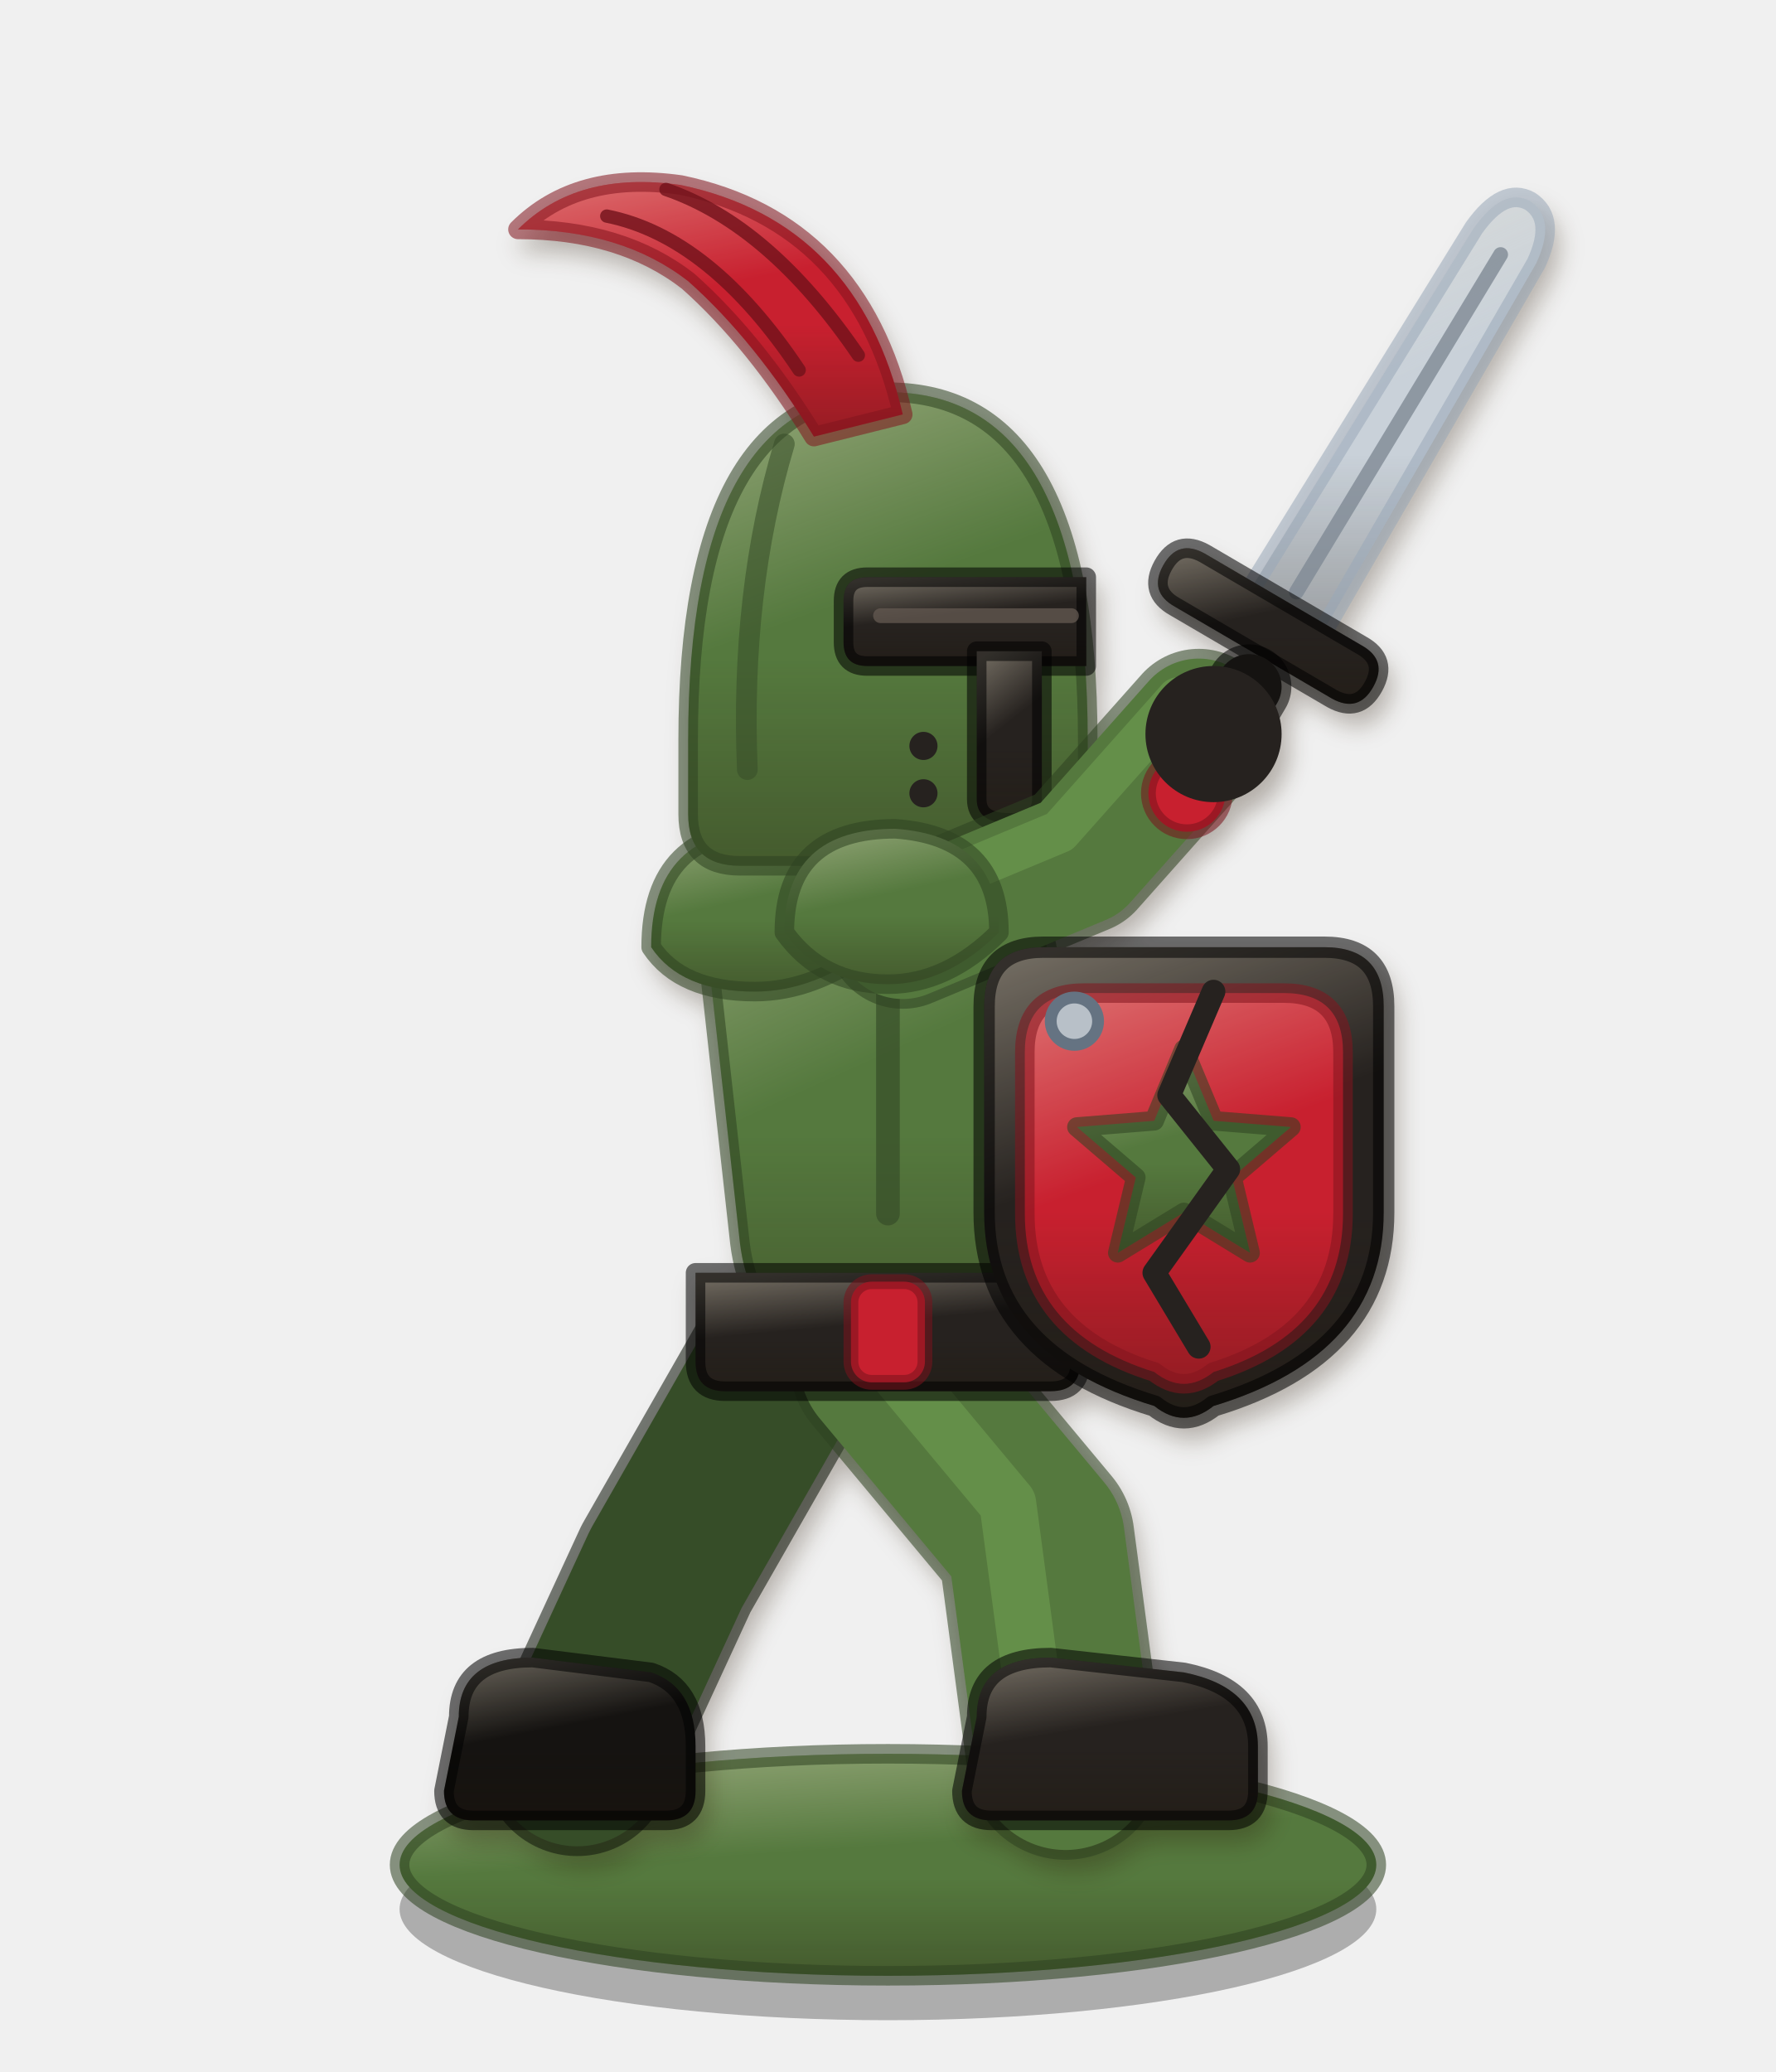
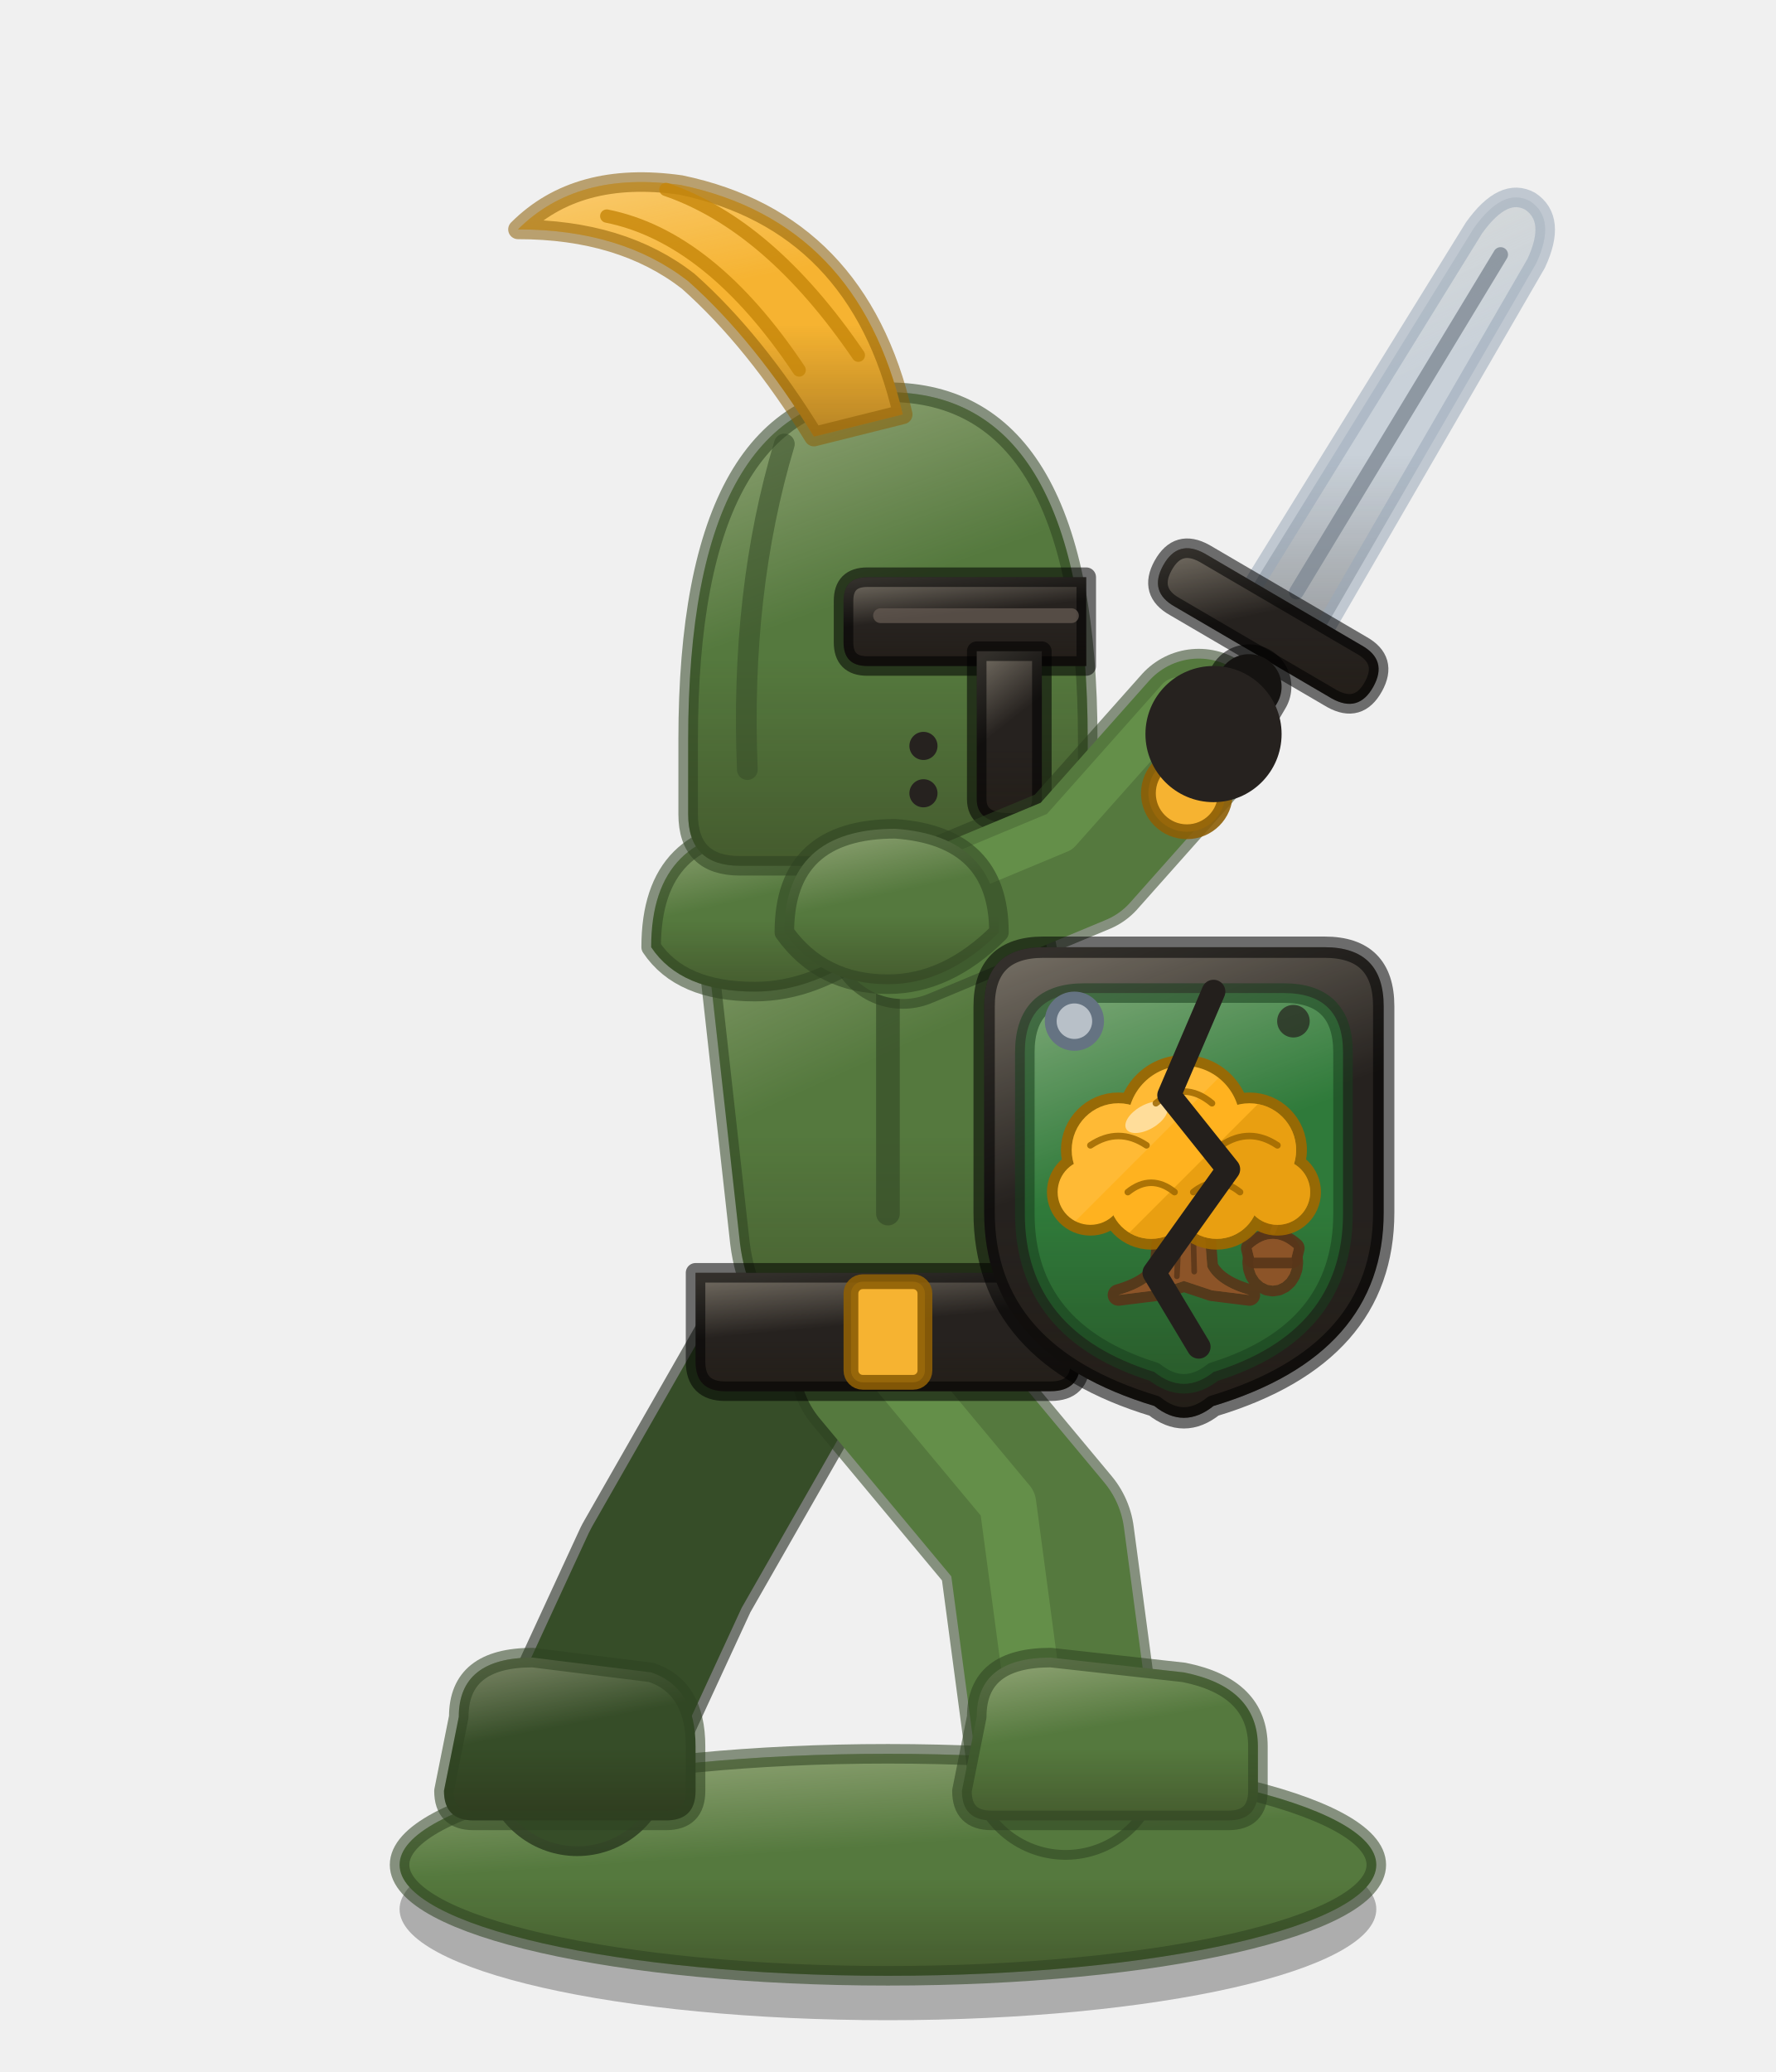
<svg xmlns="http://www.w3.org/2000/svg" viewBox="0 0 120 140">
  <defs>
-     <linearGradient id="kLt-green-cracked" x1="0.2" y1="0" x2="0.5" y2="1">
+     <linearGradient id="knsL" x1="0.2" y1="0" x2="0.5" y2="1">
      <stop offset="0" stop-color="#FFF4DC" stop-opacity="0.34" />
      <stop offset="0.46" stop-color="#FFF4DC" stop-opacity="0" />
    </linearGradient>
-     <linearGradient id="kFt-green-cracked" x1="0" y1="0" x2="0" y2="1">
+     <linearGradient id="knsF" x1="0" y1="0" x2="0" y2="1">
      <stop offset="0.56" stop-color="#1E1408" stop-opacity="0" />
      <stop offset="1" stop-color="#1E1408" stop-opacity="0.30" />
    </linearGradient>
-     <filter id="kUp-green-cracked" x="-20%" y="-20%" width="140%" height="140%" color-interpolation-filters="sRGB">
-       <feGaussianBlur in="SourceAlpha" stdDeviation="0.75" result="b" />
-       <feOffset in="b" dx="0.55" dy="1.1" result="o" />
-       <feFlood flood-color="#2A1806" flood-opacity=".30" />
-       <feComposite in2="o" operator="in" result="s" />
-       <feMerge>
-         <feMergeNode in="s" />
-         <feMergeNode in="SourceGraphic" />
-       </feMerge>
-     </filter>
  </defs>
  <ellipse cx="60" cy="129" rx="33" ry="7.5" fill="#000" opacity="0.28" />
  <path d="M27 126 A33 7.5 0 1 1 93 126 A33 7.5 0 1 1 27 126 Z" fill="#55793E" />
-   <path d="M27 126 A33 7.5 0 1 1 93 126 A33 7.5 0 1 1 27 126 Z" fill="url(#kLt-green-cracked)" />
-   <path d="M27 126 A33 7.5 0 1 1 93 126 A33 7.5 0 1 1 27 126 Z" fill="url(#kFt-green-cracked)" />
+   <path d="M27 126 A33 7.5 0 1 1 93 126 A33 7.5 0 1 1 27 126 Z" fill="url(#knsL)" />
+   <path d="M27 126 A33 7.5 0 1 1 93 126 A33 7.5 0 1 1 27 126 Z" fill="url(#knsF)" />
  <path d="M27 126 A33 7.5 0 1 1 93 126 A33 7.5 0 1 1 27 126 Z" fill="none" stroke="#2F4322" stroke-width="1.32" stroke-opacity="0.55" stroke-linejoin="round" />
-   <g filter="url(#kUp-green-cracked)">
-     <path d="M53 92 L45 106 L39 119" fill="none" stroke="#10170C" stroke-opacity="0.55" stroke-width="12.82" stroke-linecap="round" stroke-linejoin="round" />
-     <path d="M53 92 L45 106 L39 119" fill="none" stroke="#364D28" stroke-width="11.5" stroke-linecap="round" stroke-linejoin="round" />
-     <path d="M31 116 Q31 112 36 112 L44 113 Q47 114 47 118 L47 121 Q47 123 45 123 L32 123 Q30 123 30 121 Z" fill="#151311" />
-     <path d="M31 116 Q31 112 36 112 L44 113 Q47 114 47 118 L47 121 Q47 123 45 123 L32 123 Q30 123 30 121 Z" fill="url(#kLt-green-cracked)" />
-     <path d="M31 116 Q31 112 36 112 L44 113 Q47 114 47 118 L47 121 Q47 123 45 123 L32 123 Q30 123 30 121 Z" fill="url(#kFt-green-cracked)" />
-     <path d="M31 116 Q31 112 36 112 L44 113 Q47 114 47 118 L47 121 Q47 123 45 123 L32 123 Q30 123 30 121 Z" fill="none" stroke="#000000" stroke-width="1.32" stroke-opacity="0.55" stroke-linejoin="round" />
-     <path d="M56 66 L68 74 L76 76" fill="none" stroke="#10170C" stroke-opacity="0.55" stroke-width="9.82" stroke-linecap="round" stroke-linejoin="round" />
-     <path d="M56 66 L68 74 L76 76" fill="none" stroke="#364D28" stroke-width="8.5" stroke-linecap="round" stroke-linejoin="round" />
-     <path d="M60 92 L70 104 L72 119" fill="none" stroke="#2F4322" stroke-opacity="0.55" stroke-width="13.32" stroke-linecap="round" stroke-linejoin="round" />
-     <path d="M60 92 L70 104 L72 119" fill="none" stroke="#55793E" stroke-width="12" stroke-linecap="round" stroke-linejoin="round" />
-     <path d="M58.1 89.6 L68.1 101.6 L70.1 116.6" fill="none" stroke="#71A153" stroke-opacity="0.55" stroke-width="3.84" stroke-linecap="round" stroke-linejoin="round" />
-     <path d="M66 116 Q66 112 71 112 L80 113 Q85 114 85 118 L85 121 Q85 123 83 123 L67 123 Q65 123 65 121 Z" fill="#26221F" />
-     <path d="M66 116 Q66 112 71 112 L80 113 Q85 114 85 118 L85 121 Q85 123 83 123 L67 123 Q65 123 65 121 Z" fill="url(#kLt-green-cracked)" />
-     <path d="M66 116 Q66 112 71 112 L80 113 Q85 114 85 118 L85 121 Q85 123 83 123 L67 123 Q65 123 65 121 Z" fill="url(#kFt-green-cracked)" />
-     <path d="M66 116 Q66 112 71 112 L80 113 Q85 114 85 118 L85 121 Q85 123 83 123 L67 123 Q65 123 65 121 Z" fill="none" stroke="#000000" stroke-width="1.32" stroke-opacity="0.55" stroke-linejoin="round" />
-     <path d="M48 66 Q48 58 57 57 L63 57 Q71 58 71 67 L70 84 Q69 92 60 92 Q51 92 50 84 Z" fill="#55793E" />
-     <path d="M48 66 Q48 58 57 57 L63 57 Q71 58 71 67 L70 84 Q69 92 60 92 Q51 92 50 84 Z" fill="url(#kLt-green-cracked)" />
-     <path d="M48 66 Q48 58 57 57 L63 57 Q71 58 71 67 L70 84 Q69 92 60 92 Q51 92 50 84 Z" fill="url(#kFt-green-cracked)" />
-     <path d="M48 66 Q48 58 57 57 L63 57 Q71 58 71 67 L70 84 Q69 92 60 92 Q51 92 50 84 Z" fill="none" stroke="#2F4322" stroke-width="1.32" stroke-opacity="0.55" stroke-linejoin="round" />
-     <path d="M47 86 L72 86 Q73 86 73 88 L73 92 Q73 94 71 94 L49 94 Q47 94 47 92 L47 88 Q47 86 47 86 Z" fill="#26221F" />
-     <path d="M47 86 L72 86 Q73 86 73 88 L73 92 Q73 94 71 94 L49 94 Q47 94 47 92 L47 88 Q47 86 47 86 Z" fill="url(#kLt-green-cracked)" />
-     <path d="M47 86 L72 86 Q73 86 73 88 L73 92 Q73 94 71 94 L49 94 Q47 94 47 92 L47 88 Q47 86 47 86 Z" fill="url(#kFt-green-cracked)" />
-     <path d="M47 86 L72 86 Q73 86 73 88 L73 92 Q73 94 71 94 L49 94 Q47 94 47 92 L47 88 Q47 86 47 86 Z" fill="none" stroke="#000000" stroke-width="1.32" stroke-opacity="0.55" stroke-linejoin="round" />
-     <rect x="57.5" y="86.6" width="5" height="6.8" rx="1.4" fill="#C8202F" stroke="#79131C" stroke-width="1" stroke-opacity="0.55" />
-     <path d="M60 60 L60 82" stroke="#364D28" stroke-width="1.6" stroke-linecap="round" opacity="0.7" />
-     <path d="M44 64 Q44 56 52 56 Q59 57 59 64 Q55 67 51 67 Q46 67 44 64 Z" fill="#55793E" />
-     <path d="M44 64 Q44 56 52 56 Q59 57 59 64 Q55 67 51 67 Q46 67 44 64 Z" fill="url(#kLt-green-cracked)" />
-     <path d="M44 64 Q44 56 52 56 Q59 57 59 64 Q55 67 51 67 Q46 67 44 64 Z" fill="url(#kFt-green-cracked)" />
-     <path d="M44 64 Q44 56 52 56 Q59 57 59 64 Q55 67 51 67 Q46 67 44 64 Z" fill="none" stroke="#2F4322" stroke-width="1.32" stroke-opacity="0.55" stroke-linejoin="round" />
-     <path d="M46.5 50 Q46.5 26.5 60 26.5 Q73.5 26.5 73.5 50 L73.5 55 Q73.5 58.5 70 58.5 L50 58.5 Q46.5 58.5 46.5 55 Z" fill="#55793E" />
-     <path d="M46.5 50 Q46.5 26.5 60 26.5 Q73.5 26.5 73.5 50 L73.5 55 Q73.5 58.5 70 58.5 L50 58.5 Q46.5 58.5 46.5 55 Z" fill="url(#kLt-green-cracked)" />
-     <path d="M46.5 50 Q46.5 26.5 60 26.5 Q73.5 26.5 73.5 50 L73.5 55 Q73.5 58.5 70 58.5 L50 58.5 Q46.5 58.5 46.5 55 Z" fill="url(#kFt-green-cracked)" />
-     <path d="M46.5 50 Q46.5 26.5 60 26.5 Q73.5 26.5 73.5 50 L73.5 55 Q73.5 58.5 70 58.5 L50 58.5 Q46.5 58.5 46.5 55 Z" fill="none" stroke="#2F4322" stroke-width="1.32" stroke-opacity="0.55" stroke-linejoin="round" />
-     <path d="M57 40.6 Q57 39 58.6 39 L73.4 39 L73.4 45 L58.6 45 Q57 45 57 43.4 Z" fill="#26221F" />
-     <path d="M57 40.6 Q57 39 58.6 39 L73.4 39 L73.4 45 L58.6 45 Q57 45 57 43.4 Z" fill="url(#kLt-green-cracked)" />
-     <path d="M57 40.6 Q57 39 58.6 39 L73.4 39 L73.4 45 L58.6 45 Q57 45 57 43.4 Z" fill="url(#kFt-green-cracked)" />
-     <path d="M57 40.6 Q57 39 58.6 39 L73.4 39 L73.4 45 L58.6 45 Q57 45 57 43.4 Z" fill="none" stroke="#000000" stroke-width="1.32" stroke-opacity="0.55" stroke-linejoin="round" />
-     <path d="M66 44 L70.4 44 L70.4 54 Q70.4 55.6 68.2 55.6 Q66 55.6 66 54 Z" fill="#26221F" />
-     <path d="M66 44 L70.4 44 L70.4 54 Q70.4 55.6 68.2 55.6 Q66 55.6 66 54 Z" fill="url(#kLt-green-cracked)" />
-     <path d="M66 44 L70.4 44 L70.4 54 Q70.4 55.6 68.2 55.6 Q66 55.6 66 54 Z" fill="url(#kFt-green-cracked)" />
-     <path d="M66 44 L70.4 44 L70.4 54 Q70.4 55.6 68.2 55.6 Q66 55.6 66 54 Z" fill="none" stroke="#000000" stroke-width="1.32" stroke-opacity="0.55" stroke-linejoin="round" />
-     <path d="M59.5 41.6 L72.4 41.6" stroke="#645951" stroke-width="1" stroke-linecap="round" opacity="0.75" />
-     <circle cx="62.4" cy="50.4" r="0.95" fill="#26221F" />
-     <circle cx="62.4" cy="53.6" r="0.95" fill="#26221F" />
-     <path d="M53 30 Q50 40 50.5 52" fill="none" stroke="#364D28" stroke-width="1.4" stroke-linecap="round" opacity="0.55" />
-     <path d="M61 28 Q58 15 46 12.5 Q39 11.5 35 15.5 Q42 15.5 46.5 19 Q51 23 55 29.5 Z" fill="#C8202F" />
-     <path d="M61 28 Q58 15 46 12.5 Q39 11.5 35 15.5 Q42 15.5 46.5 19 Q51 23 55 29.5 Z" fill="url(#kLt-green-cracked)" />
-     <path d="M61 28 Q58 15 46 12.5 Q39 11.5 35 15.5 Q42 15.5 46.5 19 Q51 23 55 29.5 Z" fill="url(#kFt-green-cracked)" />
-     <path d="M61 28 Q58 15 46 12.5 Q39 11.5 35 15.5 Q42 15.5 46.5 19 Q51 23 55 29.5 Z" fill="none" stroke="#82151E" stroke-width="1.32" stroke-opacity="0.55" stroke-linejoin="round" />
-     <path d="M41 14.6 Q48 16 54 25 M45 12.8 Q52 15.2 58 24" fill="none" stroke="#70121A" stroke-width="0.9" stroke-linecap="round" opacity="0.8" />
-     <path d="M61 63 L73 58 L81 49" fill="none" stroke="#2F4322" stroke-opacity="0.55" stroke-width="10.32" stroke-linecap="round" stroke-linejoin="round" />
-     <path d="M61 63 L73 58 L81 49" fill="none" stroke="#55793E" stroke-width="9" stroke-linecap="round" stroke-linejoin="round" />
-     <path d="M59.6 61.2 L71.6 56.2 L79.6 47.2" fill="none" stroke="#71A153" stroke-opacity="0.55" stroke-width="2.88" stroke-linecap="round" stroke-linejoin="round" />
-     <path d="M83.4 41.6 L99.6 15.4 Q101.6 12.6 103.4 13.6 Q105.2 14.8 103.8 17.8 L88.4 44.4 Z" fill="#C9D1D9" />
-     <path d="M83.4 41.6 L99.6 15.4 Q101.6 12.6 103.4 13.6 Q105.2 14.8 103.8 17.8 L88.4 44.4 Z" fill="url(#kLt-green-cracked)" />
-     <path d="M83.4 41.6 L99.6 15.4 Q101.6 12.6 103.4 13.6 Q105.2 14.8 103.8 17.8 L88.4 44.4 Z" fill="url(#kFt-green-cracked)" />
-     <path d="M83.4 41.6 L99.6 15.4 Q101.6 12.6 103.4 13.6 Q105.2 14.8 103.8 17.8 L88.4 44.4 Z" fill="none" stroke="#99A8B7" stroke-width="1.32" stroke-opacity="0.55" stroke-linejoin="round" />
-     <path d="M87.6 40 L101.4 17.2" stroke="#7F8A95" stroke-width="1" stroke-linecap="round" opacity="0.8" />
-     <path d="M78.6 38.2 Q79.6 36.4 81.4 37.4 L92 43.6 Q93.8 44.6 92.8 46.4 Q91.8 48.2 90 47.2 L79.4 41 Q77.6 40 78.6 38.2 Z" fill="#26221F" />
-     <path d="M78.6 38.2 Q79.6 36.4 81.4 37.4 L92 43.6 Q93.8 44.6 92.8 46.4 Q91.8 48.2 90 47.2 L79.4 41 Q77.6 40 78.6 38.2 Z" fill="url(#kLt-green-cracked)" />
-     <path d="M78.6 38.2 Q79.6 36.4 81.4 37.4 L92 43.6 Q93.8 44.6 92.8 46.4 Q91.8 48.2 90 47.2 L79.4 41 Q77.6 40 78.6 38.2 Z" fill="url(#kFt-green-cracked)" />
-     <path d="M78.6 38.2 Q79.6 36.4 81.4 37.4 L92 43.6 Q93.8 44.6 92.8 46.4 Q91.8 48.2 90 47.2 L79.4 41 Q77.6 40 78.6 38.2 Z" fill="none" stroke="#000000" stroke-width="1.32" stroke-opacity="0.55" stroke-linejoin="round" />
-     <path d="M84.4 46.4 L81.8 50.8" fill="none" stroke="#000000" stroke-opacity="0.55" stroke-width="5.72" stroke-linecap="round" stroke-linejoin="round" />
-     <path d="M84.4 46.4 L81.8 50.8" fill="none" stroke="#151311" stroke-width="4.4" stroke-linecap="round" stroke-linejoin="round" />
-     <circle cx="80.2" cy="53.6" r="2.6" fill="#C8202F" stroke="#79131C" stroke-width="1" stroke-opacity="0.55" />
-     <circle cx="82" cy="49.6" r="4.6" fill="#26221F" />
-     <path d="M53 63 Q53 56 60.5 56 Q67.5 56.5 67.5 63 Q64 66.5 60 66.5 Q55.5 66.5 53 63 Z" fill="#55793E" />
-     <path d="M53 63 Q53 56 60.5 56 Q67.5 56.5 67.5 63 Q64 66.5 60 66.5 Q55.5 66.5 53 63 Z" fill="url(#kLt-green-cracked)" />
-     <path d="M53 63 Q53 56 60.5 56 Q67.5 56.5 67.5 63 Q64 66.5 60 66.5 Q55.5 66.5 53 63 Z" fill="url(#kFt-green-cracked)" />
-     <path d="M53 63 Q53 56 60.5 56 Q67.5 56.5 67.5 63 Q64 66.5 60 66.5 Q55.5 66.5 53 63 Z" fill="none" stroke="#2F4322" stroke-width="1.32" stroke-opacity="0.55" stroke-linejoin="round" />
-     <path d="M70.5 64.0 L89.5 64.0 Q93.5 64.0 93.5 68.0 L93.5 81.92 Q93.5 91.52 82 95.0 Q80 96.6 78 95.0 Q66.5 91.52 66.5 81.92 L66.5 68.0 Q66.5 64.0 70.5 64.0 Z" fill="#26221F" />
-     <path d="M70.5 64.0 L89.5 64.0 Q93.5 64.0 93.5 68.0 L93.5 81.92 Q93.5 91.52 82 95.0 Q80 96.6 78 95.0 Q66.5 91.52 66.5 81.92 L66.5 68.0 Q66.5 64.0 70.5 64.0 Z" fill="url(#kLt-green-cracked)" />
-     <path d="M70.5 64.0 L89.5 64.0 Q93.5 64.0 93.5 68.0 L93.5 81.92 Q93.5 91.52 82 95.0 Q80 96.6 78 95.0 Q66.5 91.52 66.5 81.92 L66.5 68.0 Q66.5 64.0 70.5 64.0 Z" fill="url(#kFt-green-cracked)" />
-     <path d="M70.5 64.0 L89.5 64.0 Q93.5 64.0 93.5 68.0 L93.5 81.92 Q93.5 91.52 82 95.0 Q80 96.6 78 95.0 Q66.5 91.52 66.5 81.92 L66.5 68.0 Q66.5 64.0 70.5 64.0 Z" fill="none" stroke="#000000" stroke-width="1.44" stroke-opacity="0.55" stroke-linejoin="round" />
-     <path d="M73.25 67.1 L86.75 67.1 Q90.75 67.1 90.75 71.1 L90.75 81.996 Q90.75 89.976 82 92.7 Q80 94.3 78 92.7 Q69.25 89.976 69.25 81.996 L69.25 71.1 Q69.25 67.1 73.25 67.1 Z" fill="#C8202F" />
-     <path d="M73.25 67.1 L86.75 67.1 Q90.75 67.1 90.75 71.1 L90.75 81.996 Q90.75 89.976 82 92.7 Q80 94.3 78 92.7 Q69.25 89.976 69.25 81.996 L69.25 71.1 Q69.25 67.1 73.25 67.1 Z" fill="url(#kLt-green-cracked)" />
-     <path d="M73.25 67.1 L86.75 67.1 Q90.75 67.1 90.75 71.1 L90.75 81.996 Q90.75 89.976 82 92.7 Q80 94.3 78 92.7 Q69.25 89.976 69.25 81.996 L69.25 71.1 Q69.25 67.1 73.25 67.1 Z" fill="url(#kFt-green-cracked)" />
-     <path d="M73.25 67.1 L86.75 67.1 Q90.75 67.1 90.75 71.1 L90.75 81.996 Q90.75 89.976 82 92.7 Q80 94.3 78 92.7 Q69.25 89.976 69.25 81.996 L69.25 71.1 Q69.25 67.1 73.25 67.1 Z" fill="none" stroke="#82151E" stroke-width="1.32" stroke-opacity="0.55" stroke-linejoin="round" />
-     <path d="M80.00 70.90 L82.01 75.73 L87.23 76.15 L83.25 79.56 L84.47 84.65 L80.00 81.92 L75.53 84.65 L76.75 79.56 L72.77 76.15 L77.99 75.73 Z" fill="#55793E" />
-     <path d="M80.00 70.90 L82.01 75.73 L87.23 76.15 L83.25 79.56 L84.47 84.65 L80.00 81.92 L75.53 84.65 L76.75 79.56 L72.77 76.15 L77.99 75.73 Z" fill="url(#kLt-green-cracked)" />
-     <path d="M80.00 70.90 L82.01 75.73 L87.23 76.15 L83.25 79.56 L84.47 84.65 L80.00 81.92 L75.53 84.65 L76.75 79.56 L72.77 76.15 L77.99 75.73 Z" fill="url(#kFt-green-cracked)" />
-     <path d="M80.00 70.90 L82.01 75.73 L87.23 76.15 L83.25 79.56 L84.47 84.65 L80.00 81.92 L75.53 84.65 L76.75 79.56 L72.77 76.15 L77.99 75.73 Z" fill="none" stroke="#2F4322" stroke-width="1.32" stroke-opacity="0.55" stroke-linejoin="round" />
-     <circle cx="72.6" cy="69" r="1.6" fill="#B8C0C8" stroke="#657382" stroke-width="0.8" />
-     <path d="M82 67 L79 74 L83 79 L78 86 L81 91" fill="none" stroke="#26221F" stroke-width="1.6" stroke-linecap="round" stroke-linejoin="round" />
+   <path d="M53 92 L45 106 L39 119" fill="none" stroke="#10170C" stroke-opacity="0.55" stroke-width="12.82" stroke-linecap="round" stroke-linejoin="round" />
+   <path d="M53 92 L45 106 L39 119" fill="none" stroke="#364D28" stroke-width="11.5" stroke-linecap="round" stroke-linejoin="round" />
+   <path d="M31 116 Q31 112 36 112 L44 113 Q47 114 47 118 L47 121 Q47 123 45 123 L32 123 Q30 123 30 121 Z" fill="#364D28" />
+   <path d="M31 116 Q31 112 36 112 L44 113 Q47 114 47 118 L47 121 Q47 123 45 123 L32 123 Q30 123 30 121 Z" fill="url(#knsL)" />
+   <path d="M31 116 Q31 112 36 112 L44 113 Q47 114 47 118 L47 121 Q47 123 45 123 L32 123 Q30 123 30 121 Z" fill="url(#knsF)" />
+   <path d="M31 116 Q31 112 36 112 L44 113 Q47 114 47 118 L47 121 Q47 123 45 123 L32 123 Q30 123 30 121 Z" fill="none" stroke="#2F4322" stroke-width="1.32" stroke-opacity="0.55" stroke-linejoin="round" />
+   <path d="M56 66 L68 74 L76 76" fill="none" stroke="#10170C" stroke-opacity="0.55" stroke-width="9.82" stroke-linecap="round" stroke-linejoin="round" />
+   <path d="M56 66 L68 74 L76 76" fill="none" stroke="#364D28" stroke-width="8.5" stroke-linecap="round" stroke-linejoin="round" />
+   <path d="M60 92 L70 104 L72 119" fill="none" stroke="#2F4322" stroke-opacity="0.55" stroke-width="13.32" stroke-linecap="round" stroke-linejoin="round" />
+   <path d="M60 92 L70 104 L72 119" fill="none" stroke="#55793E" stroke-width="12" stroke-linecap="round" stroke-linejoin="round" />
+   <path d="M58.1 89.6 L68.1 101.6 L70.1 116.6" fill="none" stroke="#71A153" stroke-opacity="0.55" stroke-width="3.84" stroke-linecap="round" stroke-linejoin="round" />
+   <path d="M66 116 Q66 112 71 112 L80 113 Q85 114 85 118 L85 121 Q85 123 83 123 L67 123 Q65 123 65 121 Z" fill="#55793E" />
+   <path d="M66 116 Q66 112 71 112 L80 113 Q85 114 85 118 L85 121 Q85 123 83 123 L67 123 Q65 123 65 121 Z" fill="url(#knsL)" />
+   <path d="M66 116 Q66 112 71 112 L80 113 Q85 114 85 118 L85 121 Q85 123 83 123 L67 123 Q65 123 65 121 Z" fill="url(#knsF)" />
+   <path d="M66 116 Q66 112 71 112 L80 113 Q85 114 85 118 L85 121 Q85 123 83 123 L67 123 Q65 123 65 121 Z" fill="none" stroke="#2F4322" stroke-width="1.32" stroke-opacity="0.55" stroke-linejoin="round" />
+   <path d="M48 66 Q48 58 57 57 L63 57 Q71 58 71 67 L70 84 Q69 92 60 92 Q51 92 50 84 Z" fill="#55793E" />
+   <path d="M48 66 Q48 58 57 57 L63 57 Q71 58 71 67 L70 84 Q69 92 60 92 Q51 92 50 84 Z" fill="url(#knsL)" />
+   <path d="M48 66 Q48 58 57 57 L63 57 Q71 58 71 67 L70 84 Q69 92 60 92 Q51 92 50 84 Z" fill="url(#knsF)" />
+   <path d="M48 66 Q48 58 57 57 L63 57 Q71 58 71 67 L70 84 Q69 92 60 92 Q51 92 50 84 Z" fill="none" stroke="#2F4322" stroke-width="1.32" stroke-opacity="0.55" stroke-linejoin="round" />
+   <path d="M47 86 L72 86 Q73 86 73 88 L73 92 Q73 94 71 94 L49 94 Q47 94 47 92 L47 88 Q47 86 47 86 Z" fill="#26221F" />
+   <path d="M47 86 L72 86 Q73 86 73 88 L73 92 Q73 94 71 94 L49 94 Q47 94 47 92 L47 88 Q47 86 47 86 Z" fill="url(#knsL)" />
+   <path d="M47 86 L72 86 Q73 86 73 88 L73 92 Q73 94 71 94 L49 94 Q47 94 47 92 L47 88 Q47 86 47 86 Z" fill="url(#knsF)" />
+   <path d="M47 86 L72 86 Q73 86 73 88 L73 92 Q73 94 71 94 L49 94 Q47 94 47 92 L47 88 Q47 86 47 86 Z" fill="none" stroke="#000000" stroke-width="1.32" stroke-opacity="0.55" stroke-linejoin="round" />
+   <rect x="57.5" y="86.6" width="5" height="6.8" rx="0.8" fill="#F6B331" stroke="#8D5F06" stroke-width="1" stroke-opacity="0.9" />
+   <path d="M60 60 L60 82" stroke="#364D28" stroke-width="1.6" stroke-linecap="round" opacity="0.7" />
+   <path d="M44 64 Q44 56 52 56 Q59 57 59 64 Q55 67 51 67 Q46 67 44 64 Z" fill="#55793E" />
+   <path d="M44 64 Q44 56 52 56 Q59 57 59 64 Q55 67 51 67 Q46 67 44 64 Z" fill="url(#knsL)" />
+   <path d="M44 64 Q44 56 52 56 Q59 57 59 64 Q55 67 51 67 Q46 67 44 64 Z" fill="url(#knsF)" />
+   <path d="M44 64 Q44 56 52 56 Q59 57 59 64 Q55 67 51 67 Q46 67 44 64 Z" fill="none" stroke="#2F4322" stroke-width="1.32" stroke-opacity="0.55" stroke-linejoin="round" />
+   <path d="M46.5 50 Q46.5 26.5 60 26.5 Q73.5 26.5 73.5 50 L73.5 55 Q73.5 58.5 70 58.5 L50 58.5 Q46.5 58.5 46.5 55 Z" fill="#55793E" />
+   <path d="M46.5 50 Q46.5 26.5 60 26.5 Q73.5 26.5 73.5 50 L73.5 55 Q73.5 58.5 70 58.5 L50 58.5 Q46.5 58.5 46.5 55 Z" fill="url(#knsL)" />
+   <path d="M46.5 50 Q46.5 26.5 60 26.5 Q73.5 26.5 73.5 50 L73.5 55 Q73.5 58.5 70 58.5 L50 58.5 Q46.5 58.5 46.5 55 Z" fill="url(#knsF)" />
+   <path d="M46.5 50 Q46.5 26.5 60 26.5 Q73.5 26.5 73.5 50 L73.5 55 Q73.5 58.5 70 58.5 L50 58.5 Q46.5 58.5 46.5 55 Z" fill="none" stroke="#2F4322" stroke-width="1.32" stroke-opacity="0.55" stroke-linejoin="round" />
+   <path d="M57 40.6 Q57 39 58.6 39 L73.4 39 L73.4 45 L58.6 45 Q57 45 57 43.4 Z" fill="#26221F" />
+   <path d="M57 40.6 Q57 39 58.6 39 L73.4 39 L73.4 45 L58.6 45 Q57 45 57 43.4 Z" fill="url(#knsL)" />
+   <path d="M57 40.6 Q57 39 58.6 39 L73.4 39 L73.4 45 L58.6 45 Q57 45 57 43.4 Z" fill="url(#knsF)" />
+   <path d="M57 40.6 Q57 39 58.6 39 L73.4 39 L73.4 45 L58.6 45 Q57 45 57 43.4 Z" fill="none" stroke="#000000" stroke-width="1.32" stroke-opacity="0.55" stroke-linejoin="round" />
+   <path d="M66 44 L70.4 44 L70.4 54 Q70.4 55.6 68.2 55.6 Q66 55.6 66 54 Z" fill="#26221F" />
+   <path d="M66 44 L70.4 44 L70.4 54 Q70.4 55.6 68.2 55.6 Q66 55.6 66 54 Z" fill="url(#knsL)" />
+   <path d="M66 44 L70.4 44 L70.4 54 Q70.4 55.6 68.2 55.6 Q66 55.6 66 54 Z" fill="url(#knsF)" />
+   <path d="M66 44 L70.4 44 L70.4 54 Q70.4 55.6 68.2 55.6 Q66 55.6 66 54 Z" fill="none" stroke="#000000" stroke-width="1.32" stroke-opacity="0.55" stroke-linejoin="round" />
+   <path d="M59.5 41.6 L72.4 41.6" stroke="#645951" stroke-width="1" stroke-linecap="round" opacity="0.75" />
+   <circle cx="62.4" cy="50.4" r="0.95" fill="#26221F" />
+   <circle cx="62.4" cy="53.6" r="0.95" fill="#26221F" />
+   <path d="M53 30 Q50 40 50.5 52" fill="none" stroke="#364D28" stroke-width="1.4" stroke-linecap="round" opacity="0.55" />
+   <path d="M61 28 Q58 15 46 12.5 Q39 11.5 35 15.5 Q42 15.5 46.5 19 Q51 23 55 29.5 Z" fill="#F6B331" />
+   <path d="M61 28 Q58 15 46 12.5 Q39 11.5 35 15.5 Q42 15.5 46.5 19 Q51 23 55 29.5 Z" fill="url(#knsL)" />
+   <path d="M61 28 Q58 15 46 12.5 Q39 11.5 35 15.5 Q42 15.5 46.5 19 Q51 23 55 29.5 Z" fill="url(#knsF)" />
+   <path d="M61 28 Q58 15 46 12.5 Q39 11.5 35 15.5 Q42 15.5 46.5 19 Q51 23 55 29.5 Z" fill="none" stroke="#8D5F06" stroke-width="1.32" stroke-opacity="0.55" stroke-linejoin="round" />
+   <path d="M41 14.6 Q48 16 54 25 M45 12.8 Q52 15.2 58 24" fill="none" stroke="#C68609" stroke-width="0.9" stroke-linecap="round" opacity="0.8" />
+   <path d="M61 63 L73 58 L81 49" fill="none" stroke="#2F4322" stroke-opacity="0.55" stroke-width="10.32" stroke-linecap="round" stroke-linejoin="round" />
+   <path d="M61 63 L73 58 L81 49" fill="none" stroke="#55793E" stroke-width="9" stroke-linecap="round" stroke-linejoin="round" />
+   <path d="M59.6 61.2 L71.6 56.2 L79.6 47.2" fill="none" stroke="#71A153" stroke-opacity="0.55" stroke-width="2.88" stroke-linecap="round" stroke-linejoin="round" />
+   <path d="M83.4 41.6 L99.6 15.4 Q101.6 12.6 103.4 13.6 Q105.2 14.8 103.8 17.8 L88.4 44.4 Z" fill="#C9D1D9" />
+   <path d="M83.4 41.6 L99.6 15.4 Q101.6 12.6 103.4 13.6 Q105.2 14.8 103.8 17.8 L88.4 44.4 Z" fill="url(#knsL)" />
+   <path d="M83.4 41.6 L99.6 15.4 Q101.6 12.6 103.4 13.6 Q105.2 14.8 103.8 17.8 L88.4 44.4 Z" fill="url(#knsF)" />
+   <path d="M83.4 41.6 L99.6 15.4 Q101.6 12.6 103.4 13.6 Q105.2 14.8 103.8 17.8 L88.4 44.4 Z" fill="none" stroke="#99A8B7" stroke-width="1.32" stroke-opacity="0.55" stroke-linejoin="round" />
+   <path d="M87.6 40 L101.4 17.2" stroke="#7F8A95" stroke-width="1" stroke-linecap="round" opacity="0.8" />
+   <path d="M78.6 38.2 Q79.6 36.4 81.4 37.4 L92 43.6 Q93.8 44.6 92.8 46.4 Q91.8 48.2 90 47.2 L79.4 41 Q77.6 40 78.6 38.2 Z" fill="#26221F" />
+   <path d="M78.6 38.2 Q79.6 36.4 81.4 37.4 L92 43.6 Q93.8 44.6 92.8 46.4 Q91.8 48.2 90 47.2 L79.4 41 Q77.6 40 78.6 38.2 Z" fill="url(#knsL)" />
+   <path d="M78.6 38.2 Q79.6 36.4 81.4 37.4 L92 43.6 Q93.8 44.6 92.8 46.4 Q91.8 48.2 90 47.2 L79.4 41 Q77.6 40 78.6 38.2 Z" fill="url(#knsF)" />
+   <path d="M78.6 38.2 Q79.6 36.4 81.4 37.4 L92 43.6 Q93.8 44.6 92.8 46.4 Q91.8 48.2 90 47.2 L79.4 41 Q77.6 40 78.6 38.2 Z" fill="none" stroke="#000000" stroke-width="1.32" stroke-opacity="0.55" stroke-linejoin="round" />
+   <path d="M84.4 46.4 L81.8 50.8" fill="none" stroke="#000000" stroke-opacity="0.55" stroke-width="5.72" stroke-linecap="round" stroke-linejoin="round" />
+   <path d="M84.4 46.4 L81.8 50.8" fill="none" stroke="#151311" stroke-width="4.4" stroke-linecap="round" stroke-linejoin="round" />
+   <circle cx="80.2" cy="53.6" r="2.6" fill="#F6B331" stroke="#8D5F06" stroke-width="1" stroke-opacity="0.9" rx="0.8" />
+   <circle cx="82" cy="49.6" r="4.6" fill="#26221F" />
+   <path d="M53 63 Q53 56 60.5 56 Q67.5 56.5 67.5 63 Q64 66.5 60 66.5 Q55.5 66.5 53 63 Z" fill="#55793E" />
+   <path d="M53 63 Q53 56 60.5 56 Q67.5 56.5 67.5 63 Q64 66.5 60 66.5 Q55.5 66.5 53 63 Z" fill="url(#knsL)" />
+   <path d="M53 63 Q53 56 60.5 56 Q67.5 56.5 67.5 63 Q64 66.5 60 66.5 Q55.5 66.5 53 63 Z" fill="url(#knsF)" />
+   <path d="M53 63 Q53 56 60.5 56 Q67.5 56.5 67.5 63 Q64 66.5 60 66.5 Q55.5 66.5 53 63 Z" fill="none" stroke="#2F4322" stroke-width="1.32" stroke-opacity="0.55" stroke-linejoin="round" />
+   <g transform="translate(80 80)">
+     <defs>
+       <linearGradient id="c04nsL" x1="0.2" y1="0" x2="0.5" y2="1">
+         <stop offset="0" stop-color="#FFF4DC" stop-opacity="0.34" />
+         <stop offset="0.46" stop-color="#FFF4DC" stop-opacity="0" />
+       </linearGradient>
+       <linearGradient id="c04nsF" x1="0" y1="0" x2="0" y2="1">
+         <stop offset="0.56" stop-color="#1E1408" stop-opacity="0" />
+         <stop offset="1" stop-color="#1E1408" stop-opacity="0.30" />
+       </linearGradient>
+     </defs>
+     <path d="M-9.5 -16 L9.5 -16 Q13.5 -16 13.5 -12 L13.5 1.92 Q13.5 11.52 2 15 Q0 16.60 -2 15 Q-13.5 11.52 -13.5 1.92 L-13.5 -12 Q-13.5 -16 -9.5 -16 Z" fill="#26221F" />
+     <path d="M-9.5 -16 L9.5 -16 Q13.5 -16 13.5 -12 L13.5 1.92 Q13.5 11.52 2 15 Q0 16.60 -2 15 Q-13.5 11.52 -13.5 1.92 L-13.5 -12 Q-13.5 -16 -9.5 -16 Z" fill="url(#c04nsL)" />
+     <path d="M-9.5 -16 L9.5 -16 Q13.5 -16 13.5 -12 L13.5 1.92 Q13.5 11.52 2 15 Q0 16.60 -2 15 Q-13.5 11.52 -13.5 1.92 L-13.5 -12 Q-13.5 -16 -9.5 -16 Z" fill="url(#c04nsF)" />
+     <path d="M-9.5 -16 L9.5 -16 Q13.5 -16 13.5 -12 L13.5 1.92 Q13.5 11.52 2 15 Q0 16.60 -2 15 Q-13.5 11.52 -13.5 1.92 L-13.5 -12 Q-13.5 -16 -9.5 -16 Z" fill="none" stroke="#000000" stroke-width="1.44" stroke-opacity="0.55" stroke-linejoin="round" />
+     <path d="M-6.75 -12.9 L6.75 -12.9 Q10.75 -12.9 10.75 -8.9 L10.75 2.00 Q10.75 9.98 2 12.7 Q0 14.30 -2 12.7 Q-10.75 9.98 -10.75 2.00 L-10.75 -8.9 Q-10.75 -12.9 -6.75 -12.9 Z" fill="#2F7A3A" />
+     <path d="M-6.75 -12.9 L6.75 -12.9 Q10.75 -12.9 10.75 -8.9 L10.75 2.00 Q10.75 9.98 2 12.7 Q0 14.30 -2 12.7 Q-10.75 9.98 -10.75 2.00 L-10.75 -8.9 Q-10.75 -12.9 -6.75 -12.9 Z" fill="url(#c04nsL)" />
+     <path d="M-6.75 -12.9 L6.75 -12.9 Q10.75 -12.9 10.75 -8.9 L10.75 2.00 Q10.75 9.98 2 12.7 Q0 14.30 -2 12.7 Q-10.75 9.98 -10.75 2.00 L-10.75 -8.9 Q-10.75 -12.9 -6.75 -12.9 Z" fill="url(#c04nsF)" />
+     <path d="M-6.75 -12.9 L6.75 -12.9 Q10.75 -12.9 10.75 -8.9 L10.75 2.00 Q10.75 9.98 2 12.7 Q0 14.30 -2 12.7 Q-10.75 9.98 -10.75 2.00 L-10.75 -8.9 Q-10.75 -12.9 -6.75 -12.9 Z" fill="none" stroke="#183F1E" stroke-width="1.32" stroke-opacity="0.55" stroke-linejoin="round" />
+     <g transform="translate(0 -0.4) scale(0.316)">
+       <defs>
+         <linearGradient id="kncL" gradientUnits="userSpaceOnUse" x1="-10" y1="-32" x2="6" y2="26">
+           <stop offset="0" stop-color="#FFF4DC" stop-opacity="0.34" />
+           <stop offset="0.46" stop-color="#FFF4DC" stop-opacity="0" />
+         </linearGradient>
+         <linearGradient id="kncF" gradientUnits="userSpaceOnUse" x1="0" y1="-32" x2="0" y2="26">
+           <stop offset="0.56" stop-color="#1E1408" stop-opacity="0" />
+           <stop offset="1" stop-color="#1E1408" stop-opacity="0.30" />
+         </linearGradient>
+       </defs>
+       <g opacity="0.92">
+         <path d="M-4 6 L-5 19 Q-7 23 -14 25 L-6 24 L0 22 L6 24 L14 25 Q7 23 5 19 L4 6 Z" fill="#583519" stroke="#583519" stroke-width="4.6" stroke-linejoin="round" />
+         <path d="M23.20 18.00 L23.06 19.29 L22.64 20.50 L21.97 21.54 L21.10 22.33 L20.09 22.83 L19.00 23.00 L17.91 22.83 L16.90 22.33 L16.03 21.54 L15.36 20.50 L14.94 19.29 L14.80 18.00 L14.94 16.71 L15.36 15.50 L16.03 14.46 L16.90 13.67 L17.91 13.17 L19.00 13.00 L20.09 13.17 L21.10 13.67 L21.97 14.46 L22.64 15.50 L23.06 16.71 Z" fill="#583519" stroke="#583519" stroke-width="4.6" stroke-linejoin="round" />
+       </g>
+       <g>
+         <path d="M-4 6 L-5 19 Q-7 23 -14 25 L-6 24 L0 22 L6 24 L14 25 Q7 23 5 19 L4 6 Z" fill="#A0602E" />
+         <path d="M23.20 18.00 L23.06 19.29 L22.64 20.50 L21.97 21.54 L21.10 22.33 L20.09 22.83 L19.00 23.00 L17.91 22.83 L16.90 22.33 L16.03 21.54 L15.36 20.50 L14.94 19.29 L14.80 18.00 L14.94 16.71 L15.36 15.50 L16.03 14.46 L16.90 13.67 L17.91 13.17 L19.00 13.00 L20.09 13.17 L21.10 13.67 L21.97 14.46 L22.64 15.50 L23.06 16.71 Z" fill="#A0602E" />
+       </g>
+       <defs>
+         <clipPath id="cp04t">
+           <path d="M-4 6 L-5 19 Q-7 23 -14 25 L-6 24 L0 22 L6 24 L14 25 Q7 23 5 19 L4 6 Z" />
+           <path d="M23.20 18.00 L23.06 19.29 L22.64 20.50 L21.97 21.54 L21.10 22.33 L20.09 22.83 L19.00 23.00 L17.91 22.83 L16.90 22.33 L16.03 21.54 L15.36 20.50 L14.94 19.29 L14.80 18.00 L14.94 16.71 L15.36 15.50 L16.03 14.46 L16.90 13.67 L17.91 13.17 L19.00 13.00 L20.09 13.17 L21.10 13.67 L21.97 14.46 L22.64 15.50 L23.06 16.71 Z" />
+         </clipPath>
+       </defs>
+       <g clip-path="url(#cp04t)">
+         <path d="M34 -34 L34 34 L-34 34 Z" fill="#734521" opacity="0.45" />
+         <path d="M-34 -34 L20 -34 L-34 20 Z" fill="#E0B695" opacity="0.18" />
+         <ellipse cx="-8" cy="-13" rx="5" ry="2.6" fill="#FFFFFF" opacity="0.5" transform="rotate(-30 -8 -13)" />
+       </g>
+       <path d="M-1 10 L-1.5 21 M2 12 L2.2 20" fill="none" stroke="#583519" stroke-width="1.2" stroke-linecap="round" stroke-linejoin="round" opacity="0.85" />
+       <g opacity="0.92">
+         <path d="M14.5 15 Q19 11 23.5 15 L23 17 L15 17 Z" fill="#583519" stroke="#583519" stroke-width="4.6" stroke-linejoin="round" />
+         <path d="M19 11.5 L20 9" fill="none" stroke="#583519" stroke-width="5.8" stroke-linecap="round" stroke-linejoin="round" />
+       </g>
+       <g>
+         <path d="M14.5 15 Q19 11 23.5 15 L23 17 L15 17 Z" fill="#A0602E" />
+         <path d="M19 11.5 L20 9" fill="none" stroke="#A0602E" stroke-width="1.2" stroke-linecap="round" stroke-linejoin="round" />
+       </g>
+       <defs>
+         <clipPath id="cp04a">
+           <path d="M14.5 15 Q19 11 23.5 15 L23 17 L15 17 Z" />
+         </clipPath>
+       </defs>
+       <g clip-path="url(#cp04a)">
+         <path d="M34 -34 L34 34 L-34 34 Z" fill="#734521" opacity="0.45" />
+         <path d="M-34 -34 L20 -34 L-34 20 Z" fill="#E0B695" opacity="0.18" />
+         <ellipse cx="-8" cy="-13" rx="5" ry="2.6" fill="#FFFFFF" opacity="0.5" transform="rotate(-30 -8 -13)" />
+       </g>
+       <g opacity="0.92">
+         <path d="M0.00 -12.00 m-12.00 0 a12.00 12.00 0 1 0 24.00 0 a12.00 12.00 0 1 0 -24.00 0 Z" fill="#9D6700" stroke="#9D6700" stroke-width="4.6" stroke-linejoin="round" />
+         <path d="M-14.00 -6.00 m-10.00 0 a10.00 10.00 0 1 0 20.00 0 a10.00 10.00 0 1 0 -20.00 0 Z" fill="#9D6700" stroke="#9D6700" stroke-width="4.6" stroke-linejoin="round" />
+         <path d="M14.00 -6.00 m-10.00 0 a10.00 10.00 0 1 0 20.00 0 a10.00 10.00 0 1 0 -20.00 0 Z" fill="#9D6700" stroke="#9D6700" stroke-width="4.6" stroke-linejoin="round" />
+         <path d="M-20.00 3.00 m-7.00 0 a7.00 7.00 0 1 0 14.00 0 a7.00 7.00 0 1 0 -14.00 0 Z" fill="#9D6700" stroke="#9D6700" stroke-width="4.6" stroke-linejoin="round" />
+         <path d="M20.00 3.00 m-7.00 0 a7.00 7.00 0 1 0 14.00 0 a7.00 7.00 0 1 0 -14.00 0 Z" fill="#9D6700" stroke="#9D6700" stroke-width="4.6" stroke-linejoin="round" />
+         <path d="M-7.00 4.00 m-9.00 0 a9.00 9.00 0 1 0 18.00 0 a9.00 9.00 0 1 0 -18.00 0 Z" fill="#9D6700" stroke="#9D6700" stroke-width="4.6" stroke-linejoin="round" />
+         <path d="M7.00 4.00 m-9.00 0 a9.00 9.00 0 1 0 18.00 0 a9.00 9.00 0 1 0 -18.00 0 Z" fill="#9D6700" stroke="#9D6700" stroke-width="4.6" stroke-linejoin="round" />
+       </g>
+       <g>
+         <path d="M0.00 -12.00 m-12.00 0 a12.00 12.00 0 1 0 24.00 0 a12.00 12.00 0 1 0 -24.00 0 Z" fill="#FFB21F" />
+         <path d="M-14.00 -6.00 m-10.00 0 a10.00 10.00 0 1 0 20.00 0 a10.00 10.00 0 1 0 -20.00 0 Z" fill="#FFB21F" />
+         <path d="M14.00 -6.00 m-10.00 0 a10.00 10.00 0 1 0 20.00 0 a10.00 10.00 0 1 0 -20.00 0 Z" fill="#FFB21F" />
+         <path d="M-20.00 3.00 m-7.00 0 a7.00 7.00 0 1 0 14.00 0 a7.00 7.00 0 1 0 -14.00 0 Z" fill="#FFB21F" />
+         <path d="M20.00 3.00 m-7.00 0 a7.00 7.00 0 1 0 14.00 0 a7.00 7.00 0 1 0 -14.00 0 Z" fill="#FFB21F" />
+         <path d="M-7.00 4.00 m-9.00 0 a9.00 9.00 0 1 0 18.00 0 a9.00 9.00 0 1 0 -18.00 0 Z" fill="#FFB21F" />
+         <path d="M7.00 4.00 m-9.00 0 a9.00 9.00 0 1 0 18.00 0 a9.00 9.00 0 1 0 -18.00 0 Z" fill="#FFB21F" />
+       </g>
+       <defs>
+         <clipPath id="cp04c">
+           <path d="M0.00 -12.00 m-12.00 0 a12.00 12.00 0 1 0 24.00 0 a12.00 12.00 0 1 0 -24.00 0 Z" />
+           <path d="M-14.00 -6.00 m-10.00 0 a10.00 10.00 0 1 0 20.00 0 a10.00 10.00 0 1 0 -20.00 0 Z" />
+           <path d="M14.00 -6.00 m-10.00 0 a10.00 10.00 0 1 0 20.00 0 a10.00 10.00 0 1 0 -20.00 0 Z" />
+           <path d="M-20.00 3.00 m-7.00 0 a7.00 7.00 0 1 0 14.00 0 a7.00 7.00 0 1 0 -14.00 0 Z" />
+           <path d="M20.00 3.00 m-7.00 0 a7.00 7.00 0 1 0 14.00 0 a7.00 7.00 0 1 0 -14.00 0 Z" />
+           <path d="M-7.00 4.00 m-9.00 0 a9.00 9.00 0 1 0 18.00 0 a9.00 9.00 0 1 0 -18.00 0 Z" />
+           <path d="M7.00 4.00 m-9.00 0 a9.00 9.00 0 1 0 18.00 0 a9.00 9.00 0 1 0 -18.00 0 Z" />
+         </clipPath>
+       </defs>
+       <g clip-path="url(#cp04c)">
+         <path d="M34 -34 L34 34 L-34 34 Z" fill="#CE8700" opacity="0.45" />
+         <path d="M-34 -34 L20 -34 L-34 20 Z" fill="#FFDC9A" opacity="0.18" />
+         <ellipse cx="-8" cy="-13" rx="5" ry="2.6" fill="#FFFFFF" opacity="0.5" transform="rotate(-30 -8 -13)" />
+       </g>
+       <path d="M-6 -16 Q0 -21 6 -16 M-20 -7 Q-14 -11 -8 -7 M8 -7 Q14 -11 20 -7 M-12 3 Q-7 -1 -2 3 M2 3 Q7 -1 12 3" fill="none" stroke="#9D6700" stroke-width="1.4" stroke-linecap="round" stroke-linejoin="round" opacity="0.85" />
+     </g>
+     <circle cx="-7.4" cy="-11" r="1.6" fill="#B8C0C8" stroke="#657382" stroke-width="0.8" />
+     <circle cx="7.4" cy="-11" r="1.1" fill="#231F1C" opacity="0.7" />
+     <path d="M2 -13 L-1 -6 L3 -1 L-2 6 L1 11" fill="none" stroke="#231F1C" stroke-width="1.6" stroke-linecap="round" stroke-linejoin="round" />
  </g>
</svg>
